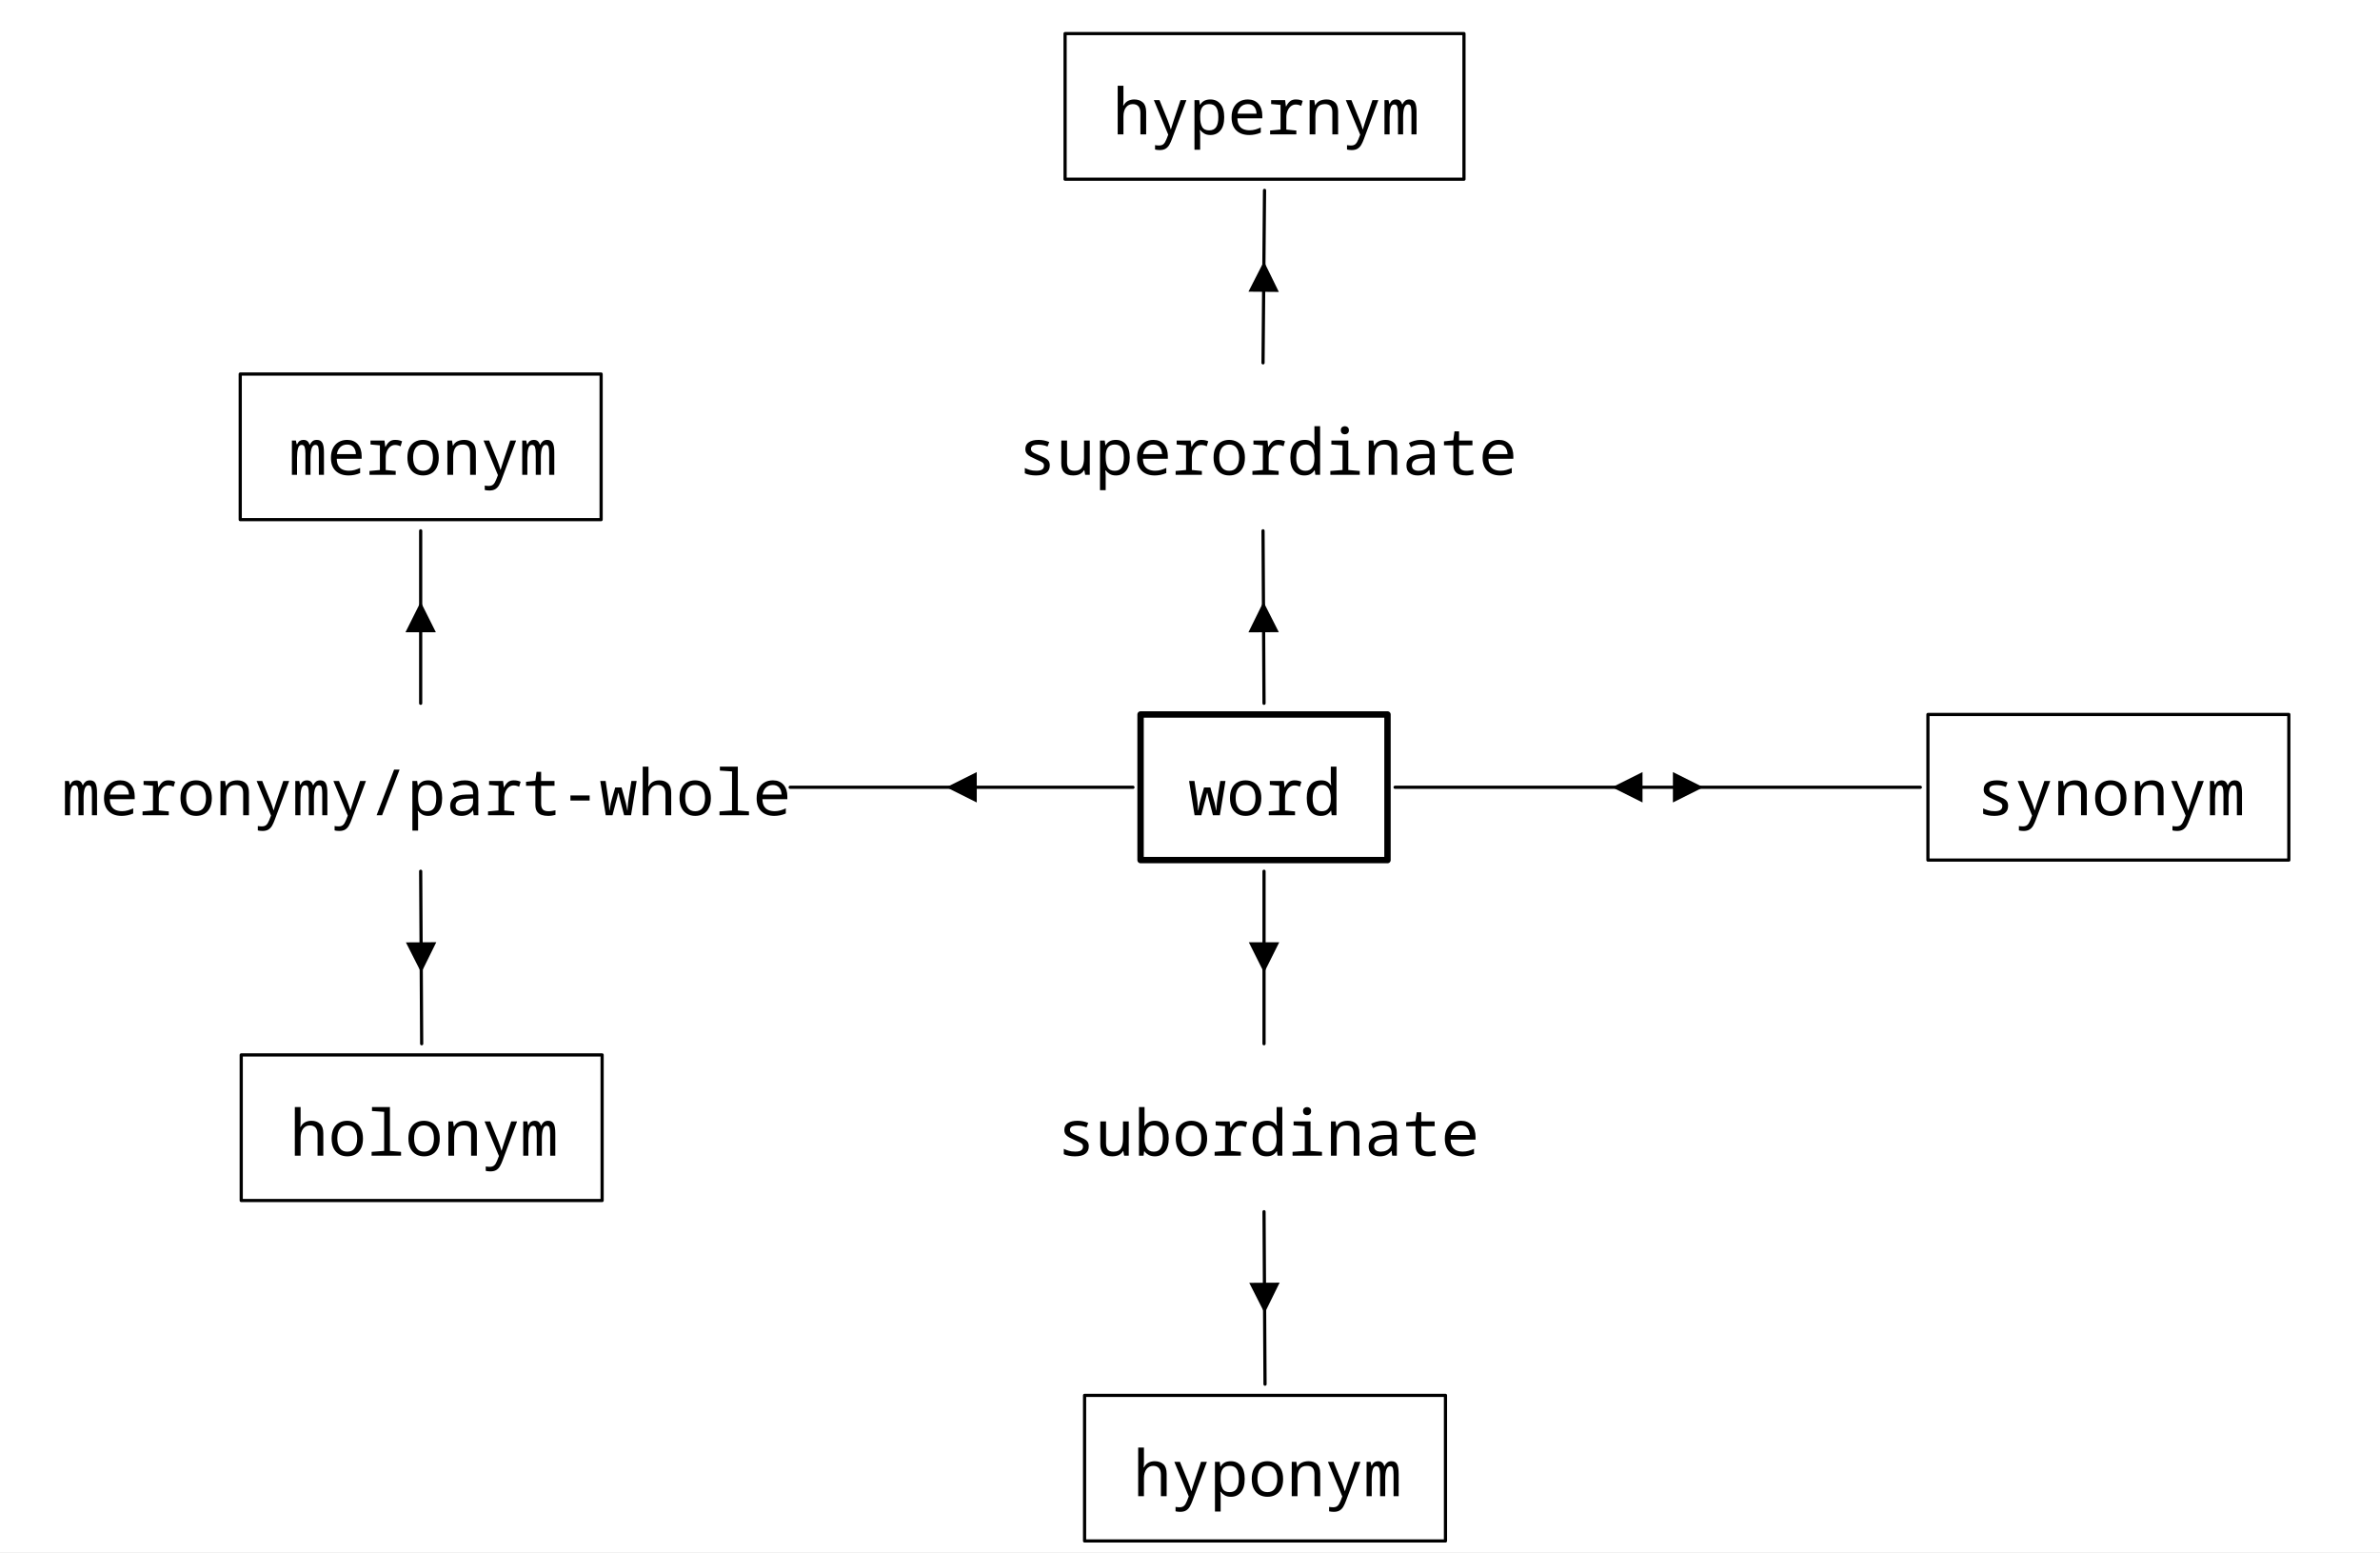
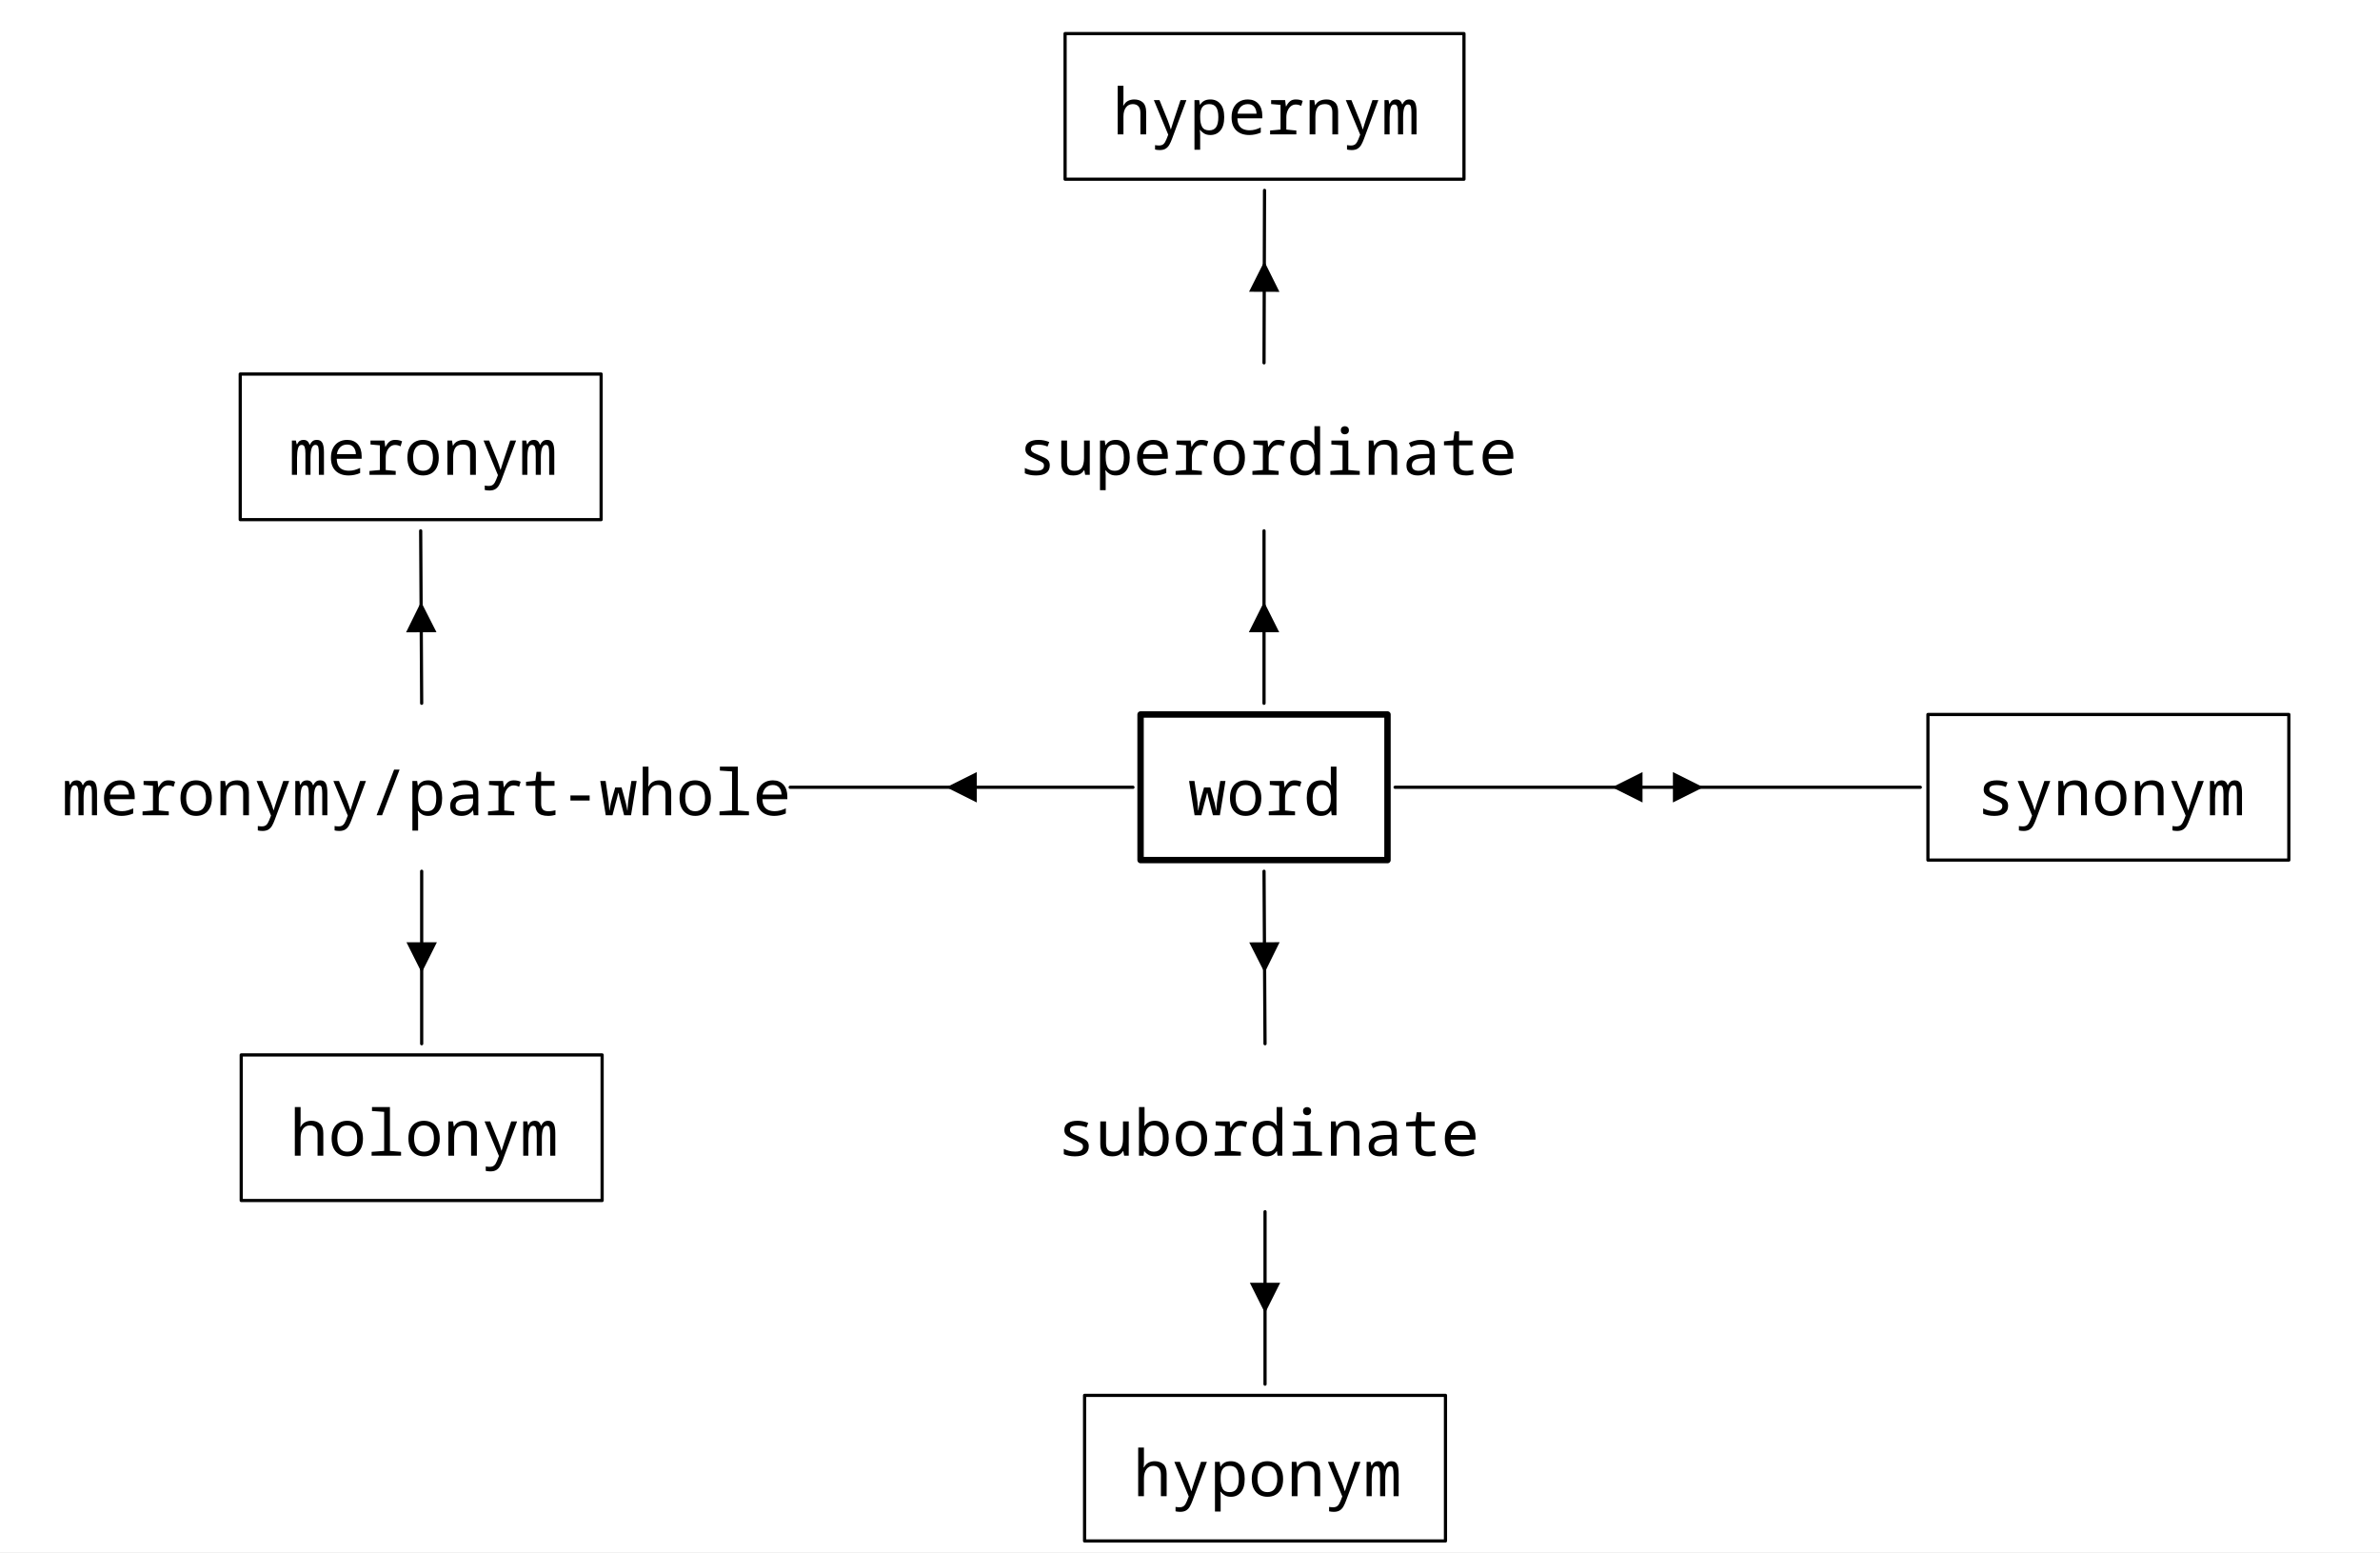
<svg xmlns="http://www.w3.org/2000/svg" width="1190.35" height="776.16" viewBox="-15.2, 0, 1190.35, 776.16" version="1.1">
  <defs>
    <marker id="arrow" markerUnits="userSpaceOnUse" viewBox="0 0 10 10" refX="10" refY="5" markerWidth="15.2" markerHeight="15.2" orient="auto">
      <path d="M 0 0 L 10 5 L 0 10" fill="black" />
    </marker>
    <marker id="arrowStart" markerUnits="userSpaceOnUse" viewBox="0 0 10 10" refX="0" refY="5" markerWidth="15.2" markerHeight="15.2" orient="auto">
      <path d="M 10 0 L 0 5 L 10 10" fill="black" />
    </marker>
    <marker id="arrowBackward" markerUnits="userSpaceOnUse" viewBox="0 0 10 10" refX="5" refY="5" markerWidth="15.2" markerHeight="15.2" orient="auto">
      <path d="M 0 0 L 10 5 L 0 10 z" fill="black" />
    </marker>
    <marker id="arrowForward" markerUnits="userSpaceOnUse" viewBox="0 0 10 10" refX="5" refY="5" markerWidth="15.2" markerHeight="15.2" orient="auto">
      <path d="M 10 0 L 0 5 L 10 10 z" fill="black" />
    </marker>
    <marker id="arrowBothways" markerUnits="userSpaceOnUse" viewBox="0 0 30 10" refX="15" refY="5" markerWidth="45.6" markerHeight="15.2" orient="auto">
      <path d="M 0 5 L 10 0 L 10 5 L 20 5 L 20 0 L 30 5 L 20 10 L 20 5 L 10 5 L 10 10 z" fill="black" />
    </marker>
    <pattern id="hatchBlack" x="10" y="10" width="10.0" height="10.0" patternUnits="userSpaceOnUse" patternTransform="rotate(45)">
      <line x1="0" y="0" x2="0" y2="10.0" stroke="black" stroke-width="4.0" />
    </pattern>
    <pattern id="hatchForNode" x="10" y="10" width="10.0" height="10.0" patternUnits="userSpaceOnUse" patternTransform="rotate(45)">
      <line x1="0" y="0" x2="0" y2="10.0" stroke="black" stroke-width="4.0" />
    </pattern>
    <pattern id="hatchForLeaf" x="10" y="10" width="10.0" height="10.0" patternUnits="userSpaceOnUse" patternTransform="rotate(45)">
      <line x1="0" y="0" x2="0" y2="10.0" stroke="black" stroke-width="4.0" />
    </pattern>
  </defs>
  <rect x="-15.2" y="0" width="1190.35" height="776.16" stroke="none" fill="white" />
  <text white-space="pre" alignment-baseline="text-top" style="fill: black; stroke-width: 0; font-size: 32px;" x="541.25" y="67.2">
    <tspan x="541.25" y="67.2" style="" text-decoration="" font-family="'Noto Sans Mono', 'Noto Sans JP', 'Noto Sans Mono CJK JP', 'Noto Sans Arabic', 'Noto Sans Hebrew', 'Noto Sans Devanagari', 'Noto Sans Thai', 'Noto Sans Khmer', 'Noto Sans Math', monospace">hypernym</tspan>
  </text>
  <text white-space="pre" alignment-baseline="text-top" style="fill: black; stroke-width: 0; font-size: 32px;" x="128.7" y="237.44">
    <tspan x="129.2" y="237.44" style="" text-decoration="" font-family="'Noto Sans Mono', 'Noto Sans JP', 'Noto Sans Mono CJK JP', 'Noto Sans Arabic', 'Noto Sans Hebrew', 'Noto Sans Devanagari', 'Noto Sans Thai', 'Noto Sans Khmer', 'Noto Sans Math', monospace">meronym</tspan>
  </text>
-   <text white-space="pre" alignment-baseline="text-top" style="fill: black; stroke-width: 0; font-size: 32px;" x="15.7" y="407.68">
+   <text white-space="pre" alignment-baseline="text-top" style="fill: black; stroke-width: 0; font-size: 32px;" x="15.2" y="407.68">
    <tspan x="15.7" y="407.68" style="" text-decoration="" font-family="'Noto Sans Mono', 'Noto Sans JP', 'Noto Sans Mono CJK JP', 'Noto Sans Arabic', 'Noto Sans Hebrew', 'Noto Sans Devanagari', 'Noto Sans Thai', 'Noto Sans Khmer', 'Noto Sans Math', monospace">meronymy/part-whole</tspan>
  </text>
  <text white-space="pre" alignment-baseline="text-top" style="fill: black; stroke-width: 0; font-size: 32px;" x="129.2" y="577.92">
    <tspan x="129.7" y="577.92" style="" text-decoration="" font-family="'Noto Sans Mono', 'Noto Sans JP', 'Noto Sans Mono CJK JP', 'Noto Sans Arabic', 'Noto Sans Hebrew', 'Noto Sans Devanagari', 'Noto Sans Thai', 'Noto Sans Khmer', 'Noto Sans Math', monospace">holonym</tspan>
  </text>
-   <text white-space="pre" alignment-baseline="text-top" style="fill: black; stroke-width: 0; font-size: 32px;" x="494.0" y="237.44">
+   <text white-space="pre" alignment-baseline="text-top" style="fill: black; stroke-width: 0; font-size: 32px;" x="493.5" y="237.44">
    <tspan x="494.0" y="237.44" style="" text-decoration="" font-family="'Noto Sans Mono', 'Noto Sans JP', 'Noto Sans Mono CJK JP', 'Noto Sans Arabic', 'Noto Sans Hebrew', 'Noto Sans Devanagari', 'Noto Sans Thai', 'Noto Sans Khmer', 'Noto Sans Math', monospace">superordinate</tspan>
  </text>
  <text white-space="pre" alignment-baseline="text-top" style="fill: black; stroke-width: 0; font-size: 32px;" x="579.0" y="407.68">
    <tspan x="579.0" y="407.68" style="" text-decoration="" font-family="'Noto Sans Mono', 'Noto Sans JP', 'Noto Sans Mono CJK JP', 'Noto Sans Arabic', 'Noto Sans Hebrew', 'Noto Sans Devanagari', 'Noto Sans Thai', 'Noto Sans Khmer', 'Noto Sans Math', monospace">word</tspan>
  </text>
-   <text white-space="pre" alignment-baseline="text-top" style="fill: black; stroke-width: 0; font-size: 32px;" x="513.5" y="577.92">
+   <text white-space="pre" alignment-baseline="text-top" style="fill: black; stroke-width: 0; font-size: 32px;" x="513.0" y="577.92">
    <tspan x="513.5" y="577.92" style="" text-decoration="" font-family="'Noto Sans Mono', 'Noto Sans JP', 'Noto Sans Mono CJK JP', 'Noto Sans Arabic', 'Noto Sans Hebrew', 'Noto Sans Devanagari', 'Noto Sans Thai', 'Noto Sans Khmer', 'Noto Sans Math', monospace">subordinate</tspan>
  </text>
  <text white-space="pre" alignment-baseline="text-top" style="fill: black; stroke-width: 0; font-size: 32px;" x="551.0" y="748.16">
    <tspan x="551.5" y="748.16" style="" text-decoration="" font-family="'Noto Sans Mono', 'Noto Sans JP', 'Noto Sans Mono CJK JP', 'Noto Sans Arabic', 'Noto Sans Hebrew', 'Noto Sans Devanagari', 'Noto Sans Thai', 'Noto Sans Khmer', 'Noto Sans Math', monospace">hyponym</tspan>
  </text>
  <text white-space="pre" alignment-baseline="text-top" style="fill: black; stroke-width: 0; font-size: 32px;" x="1031.3" y="237.44">
    <tspan x="1031.3" y="237.44" style="" text-decoration="" font-family="'Noto Sans Mono', 'Noto Sans JP', 'Noto Sans Mono CJK JP', 'Noto Sans Arabic', 'Noto Sans Hebrew', 'Noto Sans Devanagari', 'Noto Sans Thai', 'Noto Sans Khmer', 'Noto Sans Math', monospace">
      <tspan style="fill:none;">￭</tspan>
    </tspan>
  </text>
  <text white-space="pre" alignment-baseline="text-top" style="fill: black; stroke-width: 0; font-size: 32px;" x="972.8" y="407.68">
    <tspan x="973.3" y="407.68" style="" text-decoration="" font-family="'Noto Sans Mono', 'Noto Sans JP', 'Noto Sans Mono CJK JP', 'Noto Sans Arabic', 'Noto Sans Hebrew', 'Noto Sans Devanagari', 'Noto Sans Thai', 'Noto Sans Khmer', 'Noto Sans Math', monospace">synonym</tspan>
  </text>
  <line style="fill: none; stroke:none; stroke-width:1.6; stroke-linejoin:round; stroke-linecap:round;" x1="195.2" y1="169.12" x2="617.25" y2="107.52" />
-   <line style="fill: none; stroke:none; stroke-width:1.6; stroke-linejoin:round; stroke-linecap:round;" x1="616.5" y1="194.52" x2="617.25" y2="107.52" />
+   <line style="fill: none; stroke:none; stroke-width:1.6; stroke-linejoin:round; stroke-linecap:round;" x1="617.0" y1="194.52" x2="617.25" y2="107.52" />
  <line style="fill: none; stroke:none; stroke-width:1.6; stroke-linejoin:round; stroke-linecap:round;" x1="1039.3" y1="206.64" x2="617.25" y2="107.52" />
-   <line style="fill: none; stroke:none; stroke-width:1.6; stroke-linejoin:round; stroke-linecap:round;" x1="195.2" y1="364.76" x2="195.2" y2="277.76" />
-   <line style="fill: none; stroke:none; stroke-width:1.6; stroke-linejoin:round; stroke-linecap:round;" x1="195.7" y1="509.6" x2="195.2" y2="433.6" />
-   <line style="fill: none; stroke:none; stroke-width:1.6; stroke-linejoin:round; stroke-linecap:round;" x1="617.0" y1="339.36" x2="616.5" y2="263.36" />
-   <line style="fill: none; stroke:none; stroke-width:1.6; stroke-linejoin:round; stroke-linecap:round;" x1="617.0" y1="535.0" x2="617.0" y2="448" />
-   <line style="fill: none; stroke:none; stroke-width:1.6; stroke-linejoin:round; stroke-linecap:round;" x1="617.5" y1="679.84" x2="617.0" y2="595.84" />
+   <line style="fill: none; stroke:none; stroke-width:1.6; stroke-linejoin:round; stroke-linecap:round;" x1="195.7" y1="364.76" x2="195.2" y2="277.76" />
+   <line style="fill: none; stroke:none; stroke-width:1.6; stroke-linejoin:round; stroke-linecap:round;" x1="195.7" y1="509.6" x2="195.7" y2="433.6" />
+   <line style="fill: none; stroke:none; stroke-width:1.6; stroke-linejoin:round; stroke-linecap:round;" x1="617.0" y1="339.36" x2="617.0" y2="263.36" />
+   <line style="fill: none; stroke:none; stroke-width:1.6; stroke-linejoin:round; stroke-linecap:round;" x1="617.5" y1="535.0" x2="617.0" y2="448" />
+   <line style="fill: none; stroke:none; stroke-width:1.6; stroke-linejoin:round; stroke-linecap:round;" x1="617.5" y1="679.84" x2="617.5" y2="595.84" />
  <line style="fill: none; stroke:none; stroke-width:1.6; stroke-linejoin:round; stroke-linecap:round;" x1="1039.3" y1="339.36" x2="1039.3" y2="206.64" />
  <polygon style="stroke:black; stroke-width:1.6; fill:none; stroke-linejoin:round; stroke-linecap:round;" points="517.5,16.8 717.0,16.8 717.0,89.6 517.5,89.6" />
  <polygon style="stroke:black; stroke-width:1.6; fill:none; stroke-linejoin:round; stroke-linecap:round;" points="104.95,187.04 285.45,187.04 285.45,259.84 104.95,259.84" />
  <polygon style="stroke:black; stroke-width:1.6; fill:none; stroke-linejoin:round; stroke-linecap:round;" points="105.45,527.52 285.95,527.52 285.95,600.32 105.45,600.32" />
  <polygon style="stroke:black; stroke-width:3.2; fill:none; stroke-linejoin:round; stroke-linecap:round;" points="555.25,357.28 678.75,357.28 678.75,430.08 555.25,430.08" />
  <polygon style="stroke:black; stroke-width:1.6; fill:none; stroke-linejoin:round; stroke-linecap:round;" points="527.25,697.76 707.75,697.76 707.75,770.56 527.25,770.56" />
  <polygon style="stroke:black; stroke-width:1.6; fill:none; stroke-linejoin:round; stroke-linecap:round;" points="949.05,357.28 1129.55,357.28 1129.55,430.08 949.05,430.08" />
-   <path d="M616.5,181.44 L616.875,138.32 L617.25, 95.2" style="fill: none; stroke: black; stroke-width:1.6; stroke-linecap:round;" marker-mid="url(#arrowBackward)" />
-   <path d="M195.2,351.68 L195.2,308.56 L195.2, 265.44" style="fill: none; stroke: black; stroke-width:1.6; stroke-linecap:round;" marker-mid="url(#arrowBackward)" />
-   <path d="M195.7,521.92 L195.45,478.8 L195.2, 435.68" style="fill: none; stroke: black; stroke-width:1.6; stroke-linecap:round;" marker-mid="url(#arrowForward)" />
+   <path d="M617.0,181.44 L617.125,138.32 L617.25, 95.2" style="fill: none; stroke: black; stroke-width:1.6; stroke-linecap:round;" marker-mid="url(#arrowBackward)" />
+   <path d="M195.7,351.68 L195.45,308.56 L195.2, 265.44" style="fill: none; stroke: black; stroke-width:1.6; stroke-linecap:round;" marker-mid="url(#arrowBackward)" />
+   <path d="M195.7,521.92 L195.7,478.8 L195.7, 435.68" style="fill: none; stroke: black; stroke-width:1.6; stroke-linecap:round;" marker-mid="url(#arrowForward)" />
  <path d="M380.0,393.68 L465.725,393.68 L551.45, 393.68" style="fill: none; stroke: black; stroke-width:1.6; stroke-linecap:round;" marker-mid="url(#arrowForward)" />
-   <path d="M617.0,351.68 L616.75,308.56 L616.5, 265.44" style="fill: none; stroke: black; stroke-width:1.6; stroke-linecap:round;" marker-mid="url(#arrowBackward)" />
+   <path d="M617.0,351.68 L617.0,308.56 L617.0, 265.44" style="fill: none; stroke: black; stroke-width:1.6; stroke-linecap:round;" marker-mid="url(#arrowBackward)" />
  <line x1="682.55" y1="393.68" x2="945.25" y2="393.68" style="fill: none; stroke: black; stroke-width:1.6; stroke-linecap:round;" />
  <polygon points="836.7,393.68 821.5,401.28 821.5,386.08" style="fill:black; stroke:none;" />
  <polygon points="791.1,393.68 806.3,401.28 806.3,386.08" style="fill:black; stroke:none;" />
-   <path d="M617.0,521.92 L617.0,478.8 L617.0, 435.68" style="fill: none; stroke: black; stroke-width:1.6; stroke-linecap:round;" marker-mid="url(#arrowForward)" />
-   <path d="M617.5,692.16 L617.25,649.04 L617.0, 605.92" style="fill: none; stroke: black; stroke-width:1.6; stroke-linecap:round;" marker-mid="url(#arrowForward)" />
+   <path d="M617.5,521.92 L617.25,478.8 L617.0, 435.68" style="fill: none; stroke: black; stroke-width:1.6; stroke-linecap:round;" marker-mid="url(#arrowForward)" />
+   <path d="M617.5,692.16 L617.5,649.04 L617.5, 605.92" style="fill: none; stroke: black; stroke-width:1.6; stroke-linecap:round;" marker-mid="url(#arrowForward)" />
</svg>
